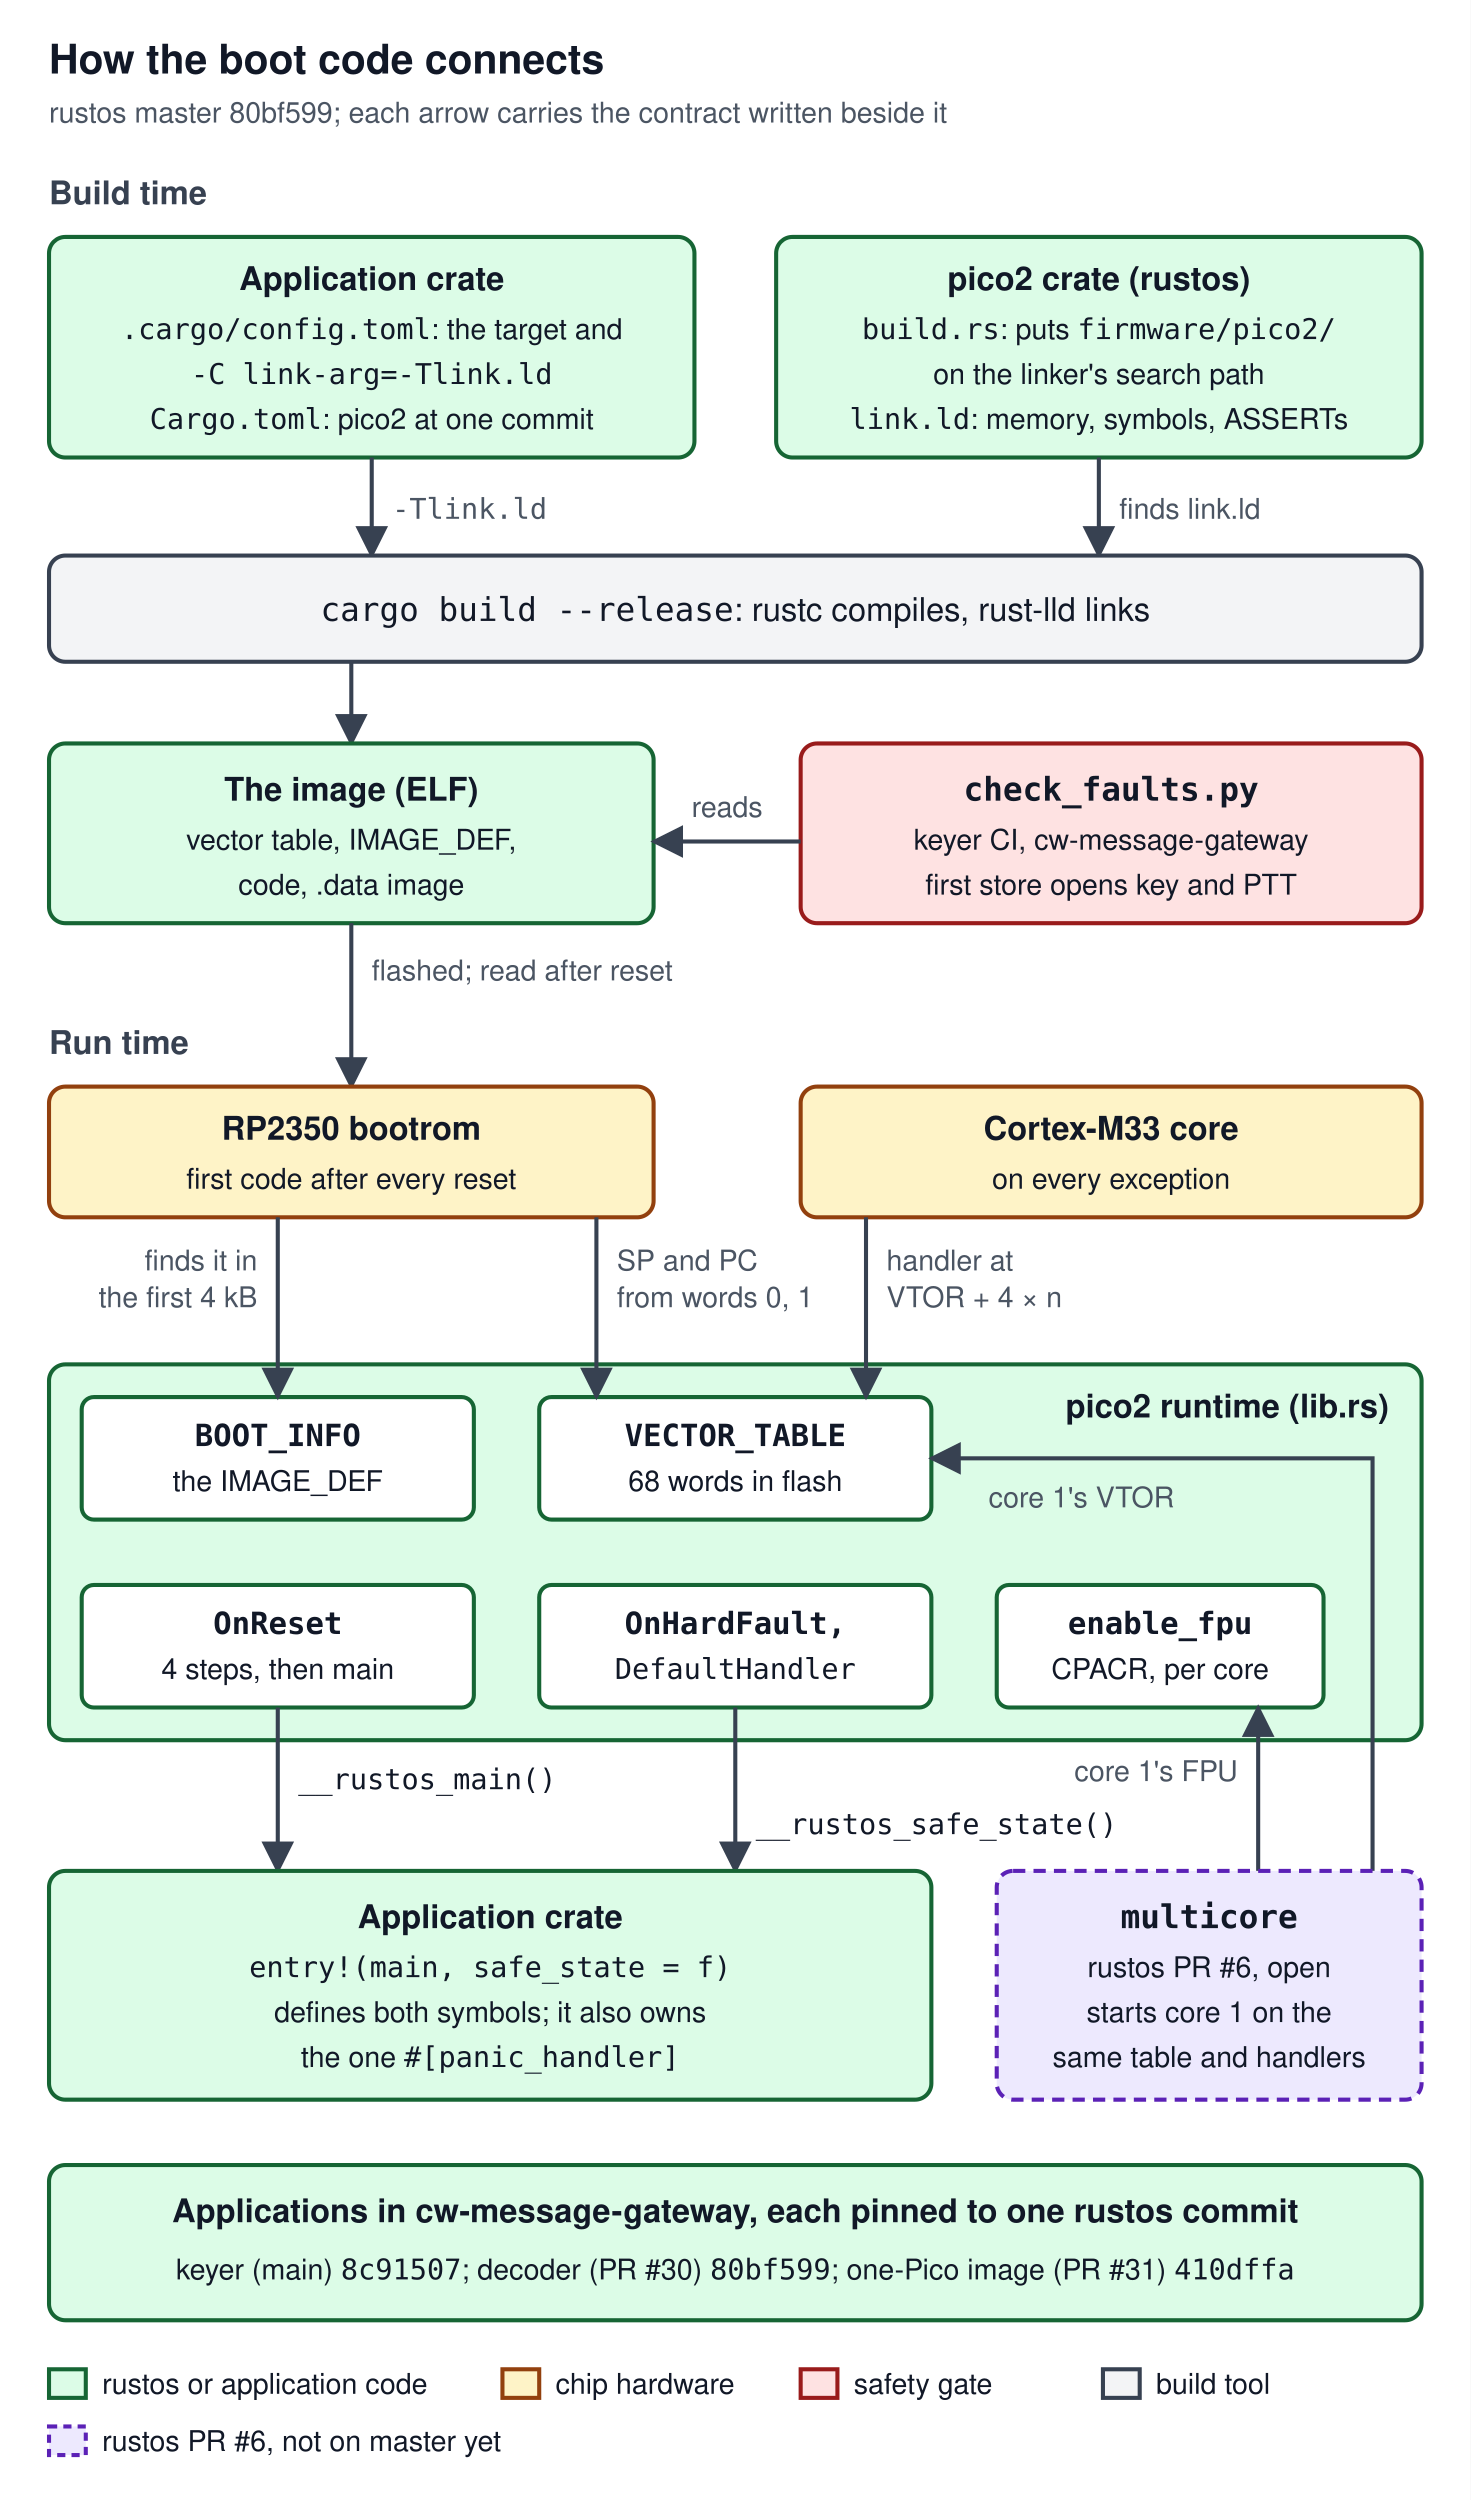
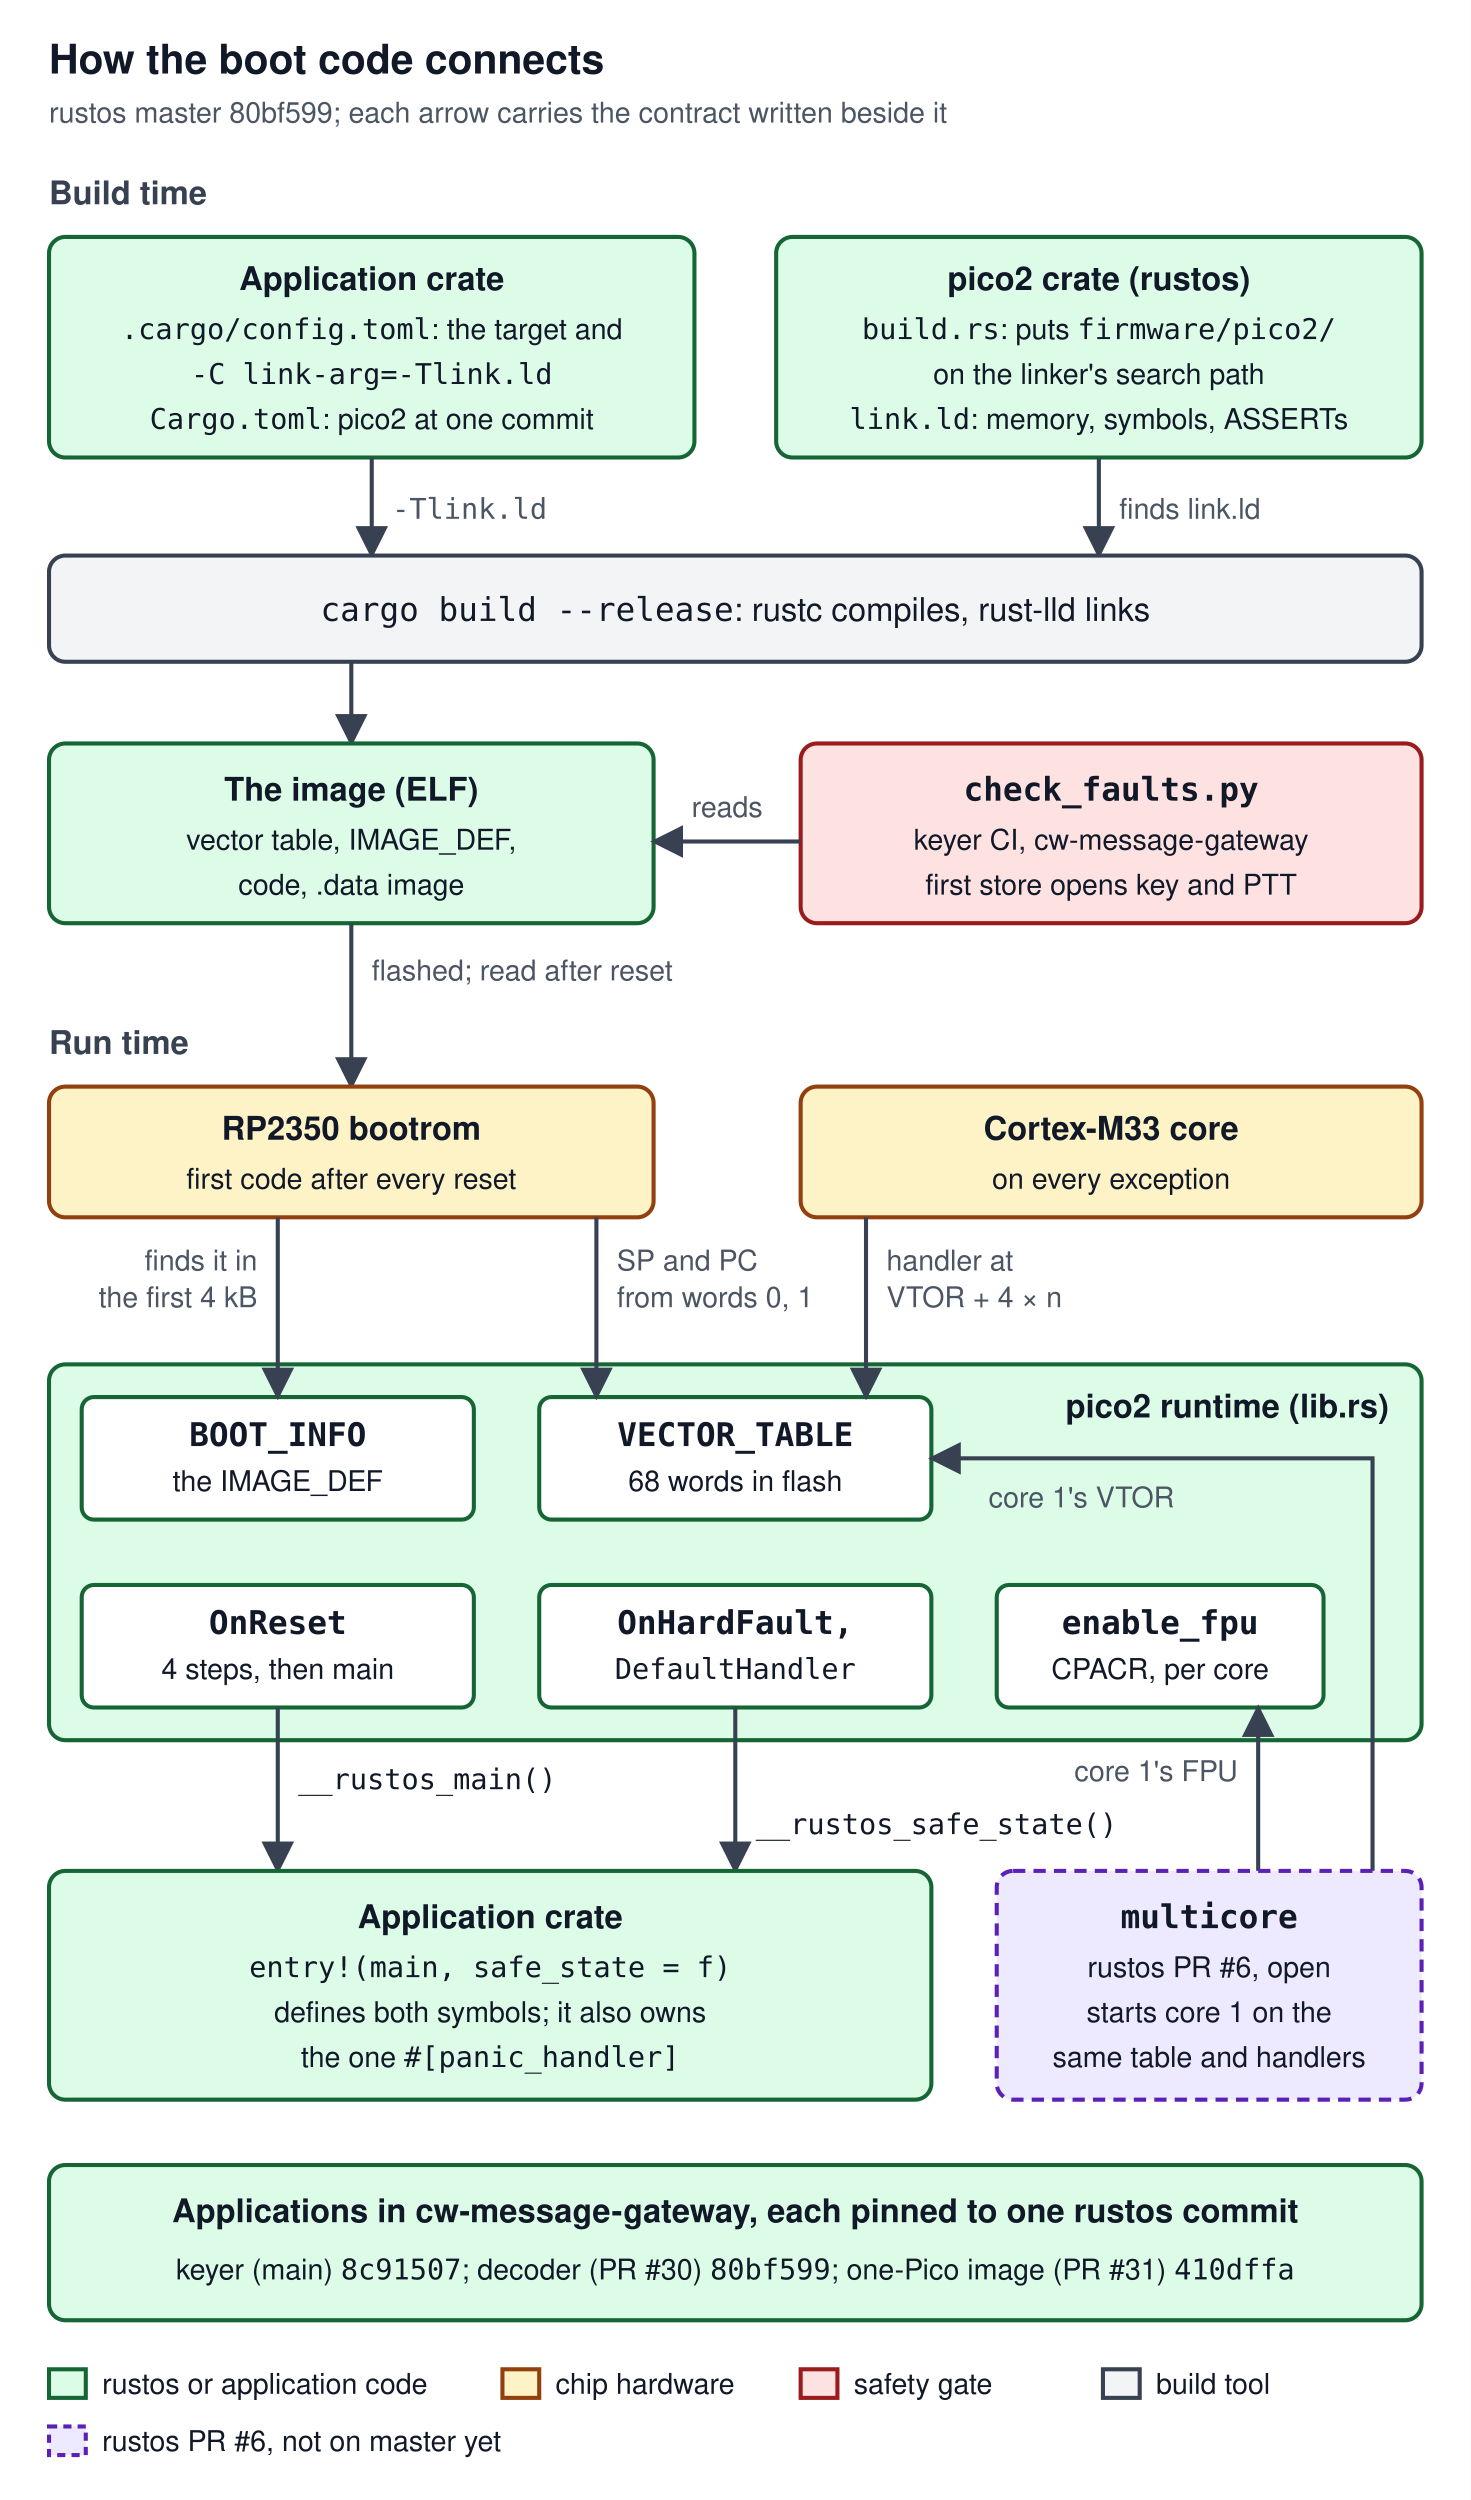
<svg xmlns="http://www.w3.org/2000/svg" viewBox="0 0 720 1224" width="720" height="1224" font-family="Helvetica, Arial, 'Liberation Sans', sans-serif" font-size="16" fill="#111827">
  <defs>
    <marker id="c02-arrow" viewBox="0 0 10 10" refX="9" refY="5" markerWidth="8" markerHeight="8" orient="auto-start-reverse">
      <path d="M0,0 L10,5 L0,10 z" fill="#374151" />
    </marker>
  </defs>
  <rect x="0" y="0" width="720" height="1224" fill="#ffffff" />
  <text x="24" y="36" font-size="20" font-weight="bold">How the boot code connects</text>
  <text x="24" y="60" font-size="14" fill="#4b5563">rustos master 80bf599; each arrow carries the contract written beside it</text>
  <text x="24" y="100" font-weight="bold" fill="#374151">Build time</text>
  <rect x="24" y="116" width="316" height="108" rx="8" fill="#dcfce7" stroke="#166534" stroke-width="2" />
  <text x="182" y="142" text-anchor="middle" font-weight="bold">Application crate</text>
  <text x="182" y="166" text-anchor="middle" font-size="14">
    <tspan font-family="Menlo, Consolas, 'DejaVu Sans Mono', monospace">.cargo/config.toml</tspan>: the target and</text>
  <text x="182" y="188" text-anchor="middle" font-size="14" font-family="Menlo, Consolas, 'DejaVu Sans Mono', monospace">-C link-arg=-Tlink.ld</text>
  <text x="182" y="210" text-anchor="middle" font-size="14">
    <tspan font-family="Menlo, Consolas, 'DejaVu Sans Mono', monospace">Cargo.toml</tspan>: pico2 at one commit</text>
  <rect x="380" y="116" width="316" height="108" rx="8" fill="#dcfce7" stroke="#166534" stroke-width="2" />
  <text x="538" y="142" text-anchor="middle" font-weight="bold">pico2 crate (rustos)</text>
  <text x="538" y="166" text-anchor="middle" font-size="14">
    <tspan font-family="Menlo, Consolas, 'DejaVu Sans Mono', monospace">build.rs</tspan>: puts <tspan font-family="Menlo, Consolas, 'DejaVu Sans Mono', monospace">firmware/pico2/</tspan>
  </text>
  <text x="538" y="188" text-anchor="middle" font-size="14">on the linker's search path</text>
  <text x="538" y="210" text-anchor="middle" font-size="14">
    <tspan font-family="Menlo, Consolas, 'DejaVu Sans Mono', monospace">link.ld</tspan>: memory, symbols, ASSERTs</text>
  <line x1="182" y1="224" x2="182" y2="272" stroke="#374151" stroke-width="2" marker-end="url(#c02-arrow)" />
  <text x="192" y="254" font-size="14" fill="#4b5563" font-family="Menlo, Consolas, 'DejaVu Sans Mono', monospace">-Tlink.ld</text>
  <line x1="538" y1="224" x2="538" y2="272" stroke="#374151" stroke-width="2" marker-end="url(#c02-arrow)" />
  <text x="548" y="254" font-size="14" fill="#4b5563">finds link.ld</text>
  <rect x="24" y="272" width="672" height="52" rx="8" fill="#f3f4f6" stroke="#374151" stroke-width="2" />
  <text x="360" y="304" text-anchor="middle">
    <tspan font-family="Menlo, Consolas, 'DejaVu Sans Mono', monospace">cargo build --release</tspan>: rustc compiles, rust-lld links</text>
  <line x1="172" y1="324" x2="172" y2="364" stroke="#374151" stroke-width="2" marker-end="url(#c02-arrow)" />
  <rect x="24" y="364" width="296" height="88" rx="8" fill="#dcfce7" stroke="#166534" stroke-width="2" />
  <text x="172" y="392" text-anchor="middle" font-weight="bold">The image (ELF)</text>
  <text x="172" y="416" text-anchor="middle" font-size="14">vector table, IMAGE_DEF,</text>
  <text x="172" y="438" text-anchor="middle" font-size="14">code, .data image</text>
  <rect x="392" y="364" width="304" height="88" rx="8" fill="#fee2e2" stroke="#991b1b" stroke-width="2" />
  <text x="544" y="392" text-anchor="middle" font-weight="bold" font-family="Menlo, Consolas, 'DejaVu Sans Mono', monospace">check_faults.py</text>
  <text x="544" y="416" text-anchor="middle" font-size="14">keyer CI, cw-message-gateway</text>
  <text x="544" y="438" text-anchor="middle" font-size="14">first store opens key and PTT</text>
  <line x1="392" y1="412" x2="320" y2="412" stroke="#374151" stroke-width="2" marker-end="url(#c02-arrow)" />
  <text x="356" y="400" text-anchor="middle" font-size="14" fill="#4b5563">reads</text>
  <line x1="172" y1="452" x2="172" y2="532" stroke="#374151" stroke-width="2" marker-end="url(#c02-arrow)" />
  <text x="182" y="480" font-size="14" fill="#4b5563">flashed; read after reset</text>
  <text x="24" y="516" font-weight="bold" fill="#374151">Run time</text>
  <rect x="24" y="532" width="296" height="64" rx="8" fill="#fef3c7" stroke="#92400e" stroke-width="2" />
  <text x="172" y="558" text-anchor="middle" font-weight="bold">RP2350 bootrom</text>
  <text x="172" y="582" text-anchor="middle" font-size="14">first code after every reset</text>
  <rect x="392" y="532" width="304" height="64" rx="8" fill="#fef3c7" stroke="#92400e" stroke-width="2" />
  <text x="544" y="558" text-anchor="middle" font-weight="bold">Cortex-M33 core</text>
  <text x="544" y="582" text-anchor="middle" font-size="14">on every exception</text>
  <rect x="24" y="668" width="672" height="184" rx="8" fill="#dcfce7" stroke="#166534" stroke-width="2" />
  <text x="680" y="694" text-anchor="end" font-weight="bold">pico2 runtime (lib.rs)</text>
  <rect x="40" y="684" width="192" height="60" rx="6" fill="#ffffff" stroke="#166534" stroke-width="2" />
-   <text x="136" y="708" text-anchor="middle" font-size="15" font-weight="bold" font-family="Menlo, Consolas, 'DejaVu Sans Mono', monospace">BOOT_INFO</text>
+   <text x="136" y="708" text-anchor="middle" font-size="16" font-weight="bold" font-family="Menlo, Consolas, 'DejaVu Sans Mono', monospace">BOOT_INFO</text>
  <text x="136" y="730" text-anchor="middle" font-size="14">the IMAGE_DEF</text>
  <rect x="264" y="684" width="192" height="60" rx="6" fill="#ffffff" stroke="#166534" stroke-width="2" />
-   <text x="360" y="708" text-anchor="middle" font-size="15" font-weight="bold" font-family="Menlo, Consolas, 'DejaVu Sans Mono', monospace">VECTOR_TABLE</text>
+   <text x="360" y="708" text-anchor="middle" font-size="16" font-weight="bold" font-family="Menlo, Consolas, 'DejaVu Sans Mono', monospace">VECTOR_TABLE</text>
  <text x="360" y="730" text-anchor="middle" font-size="14">68 words in flash</text>
  <rect x="40" y="776" width="192" height="60" rx="6" fill="#ffffff" stroke="#166534" stroke-width="2" />
-   <text x="136" y="800" text-anchor="middle" font-size="15" font-weight="bold" font-family="Menlo, Consolas, 'DejaVu Sans Mono', monospace">OnReset</text>
+   <text x="136" y="800" text-anchor="middle" font-size="16" font-weight="bold" font-family="Menlo, Consolas, 'DejaVu Sans Mono', monospace">OnReset</text>
  <text x="136" y="822" text-anchor="middle" font-size="14">4 steps, then main</text>
  <rect x="264" y="776" width="192" height="60" rx="6" fill="#ffffff" stroke="#166534" stroke-width="2" />
-   <text x="360" y="800" text-anchor="middle" font-size="15" font-weight="bold" font-family="Menlo, Consolas, 'DejaVu Sans Mono', monospace">OnHardFault,</text>
+   <text x="360" y="800" text-anchor="middle" font-size="16" font-weight="bold" font-family="Menlo, Consolas, 'DejaVu Sans Mono', monospace">OnHardFault,</text>
  <text x="360" y="822" text-anchor="middle" font-size="14" font-family="Menlo, Consolas, 'DejaVu Sans Mono', monospace">DefaultHandler</text>
  <rect x="488" y="776" width="160" height="60" rx="6" fill="#ffffff" stroke="#166534" stroke-width="2" />
-   <text x="568" y="800" text-anchor="middle" font-size="15" font-weight="bold" font-family="Menlo, Consolas, 'DejaVu Sans Mono', monospace">enable_fpu</text>
+   <text x="568" y="800" text-anchor="middle" font-size="16" font-weight="bold" font-family="Menlo, Consolas, 'DejaVu Sans Mono', monospace">enable_fpu</text>
  <text x="568" y="822" text-anchor="middle" font-size="14">CPACR, per core</text>
  <line x1="136" y1="596" x2="136" y2="684" stroke="#374151" stroke-width="2" marker-end="url(#c02-arrow)" />
  <text x="126" y="622" text-anchor="end" font-size="14" fill="#4b5563">finds it in</text>
  <text x="126" y="640" text-anchor="end" font-size="14" fill="#4b5563">the first 4 kB</text>
  <line x1="292" y1="596" x2="292" y2="684" stroke="#374151" stroke-width="2" marker-end="url(#c02-arrow)" />
  <text x="302" y="622" font-size="14" fill="#4b5563">SP and PC</text>
  <text x="302" y="640" font-size="14" fill="#4b5563">from words 0, 1</text>
  <line x1="424" y1="596" x2="424" y2="684" stroke="#374151" stroke-width="2" marker-end="url(#c02-arrow)" />
  <text x="434" y="622" font-size="14" fill="#4b5563">handler at</text>
  <text x="434" y="640" font-size="14" fill="#4b5563">VTOR + 4 × n</text>
  <line x1="136" y1="836" x2="136" y2="916" stroke="#374151" stroke-width="2" marker-end="url(#c02-arrow)" />
  <text x="146" y="876" font-size="14" font-family="Menlo, Consolas, 'DejaVu Sans Mono', monospace">__rustos_main()</text>
  <line x1="360" y1="836" x2="360" y2="916" stroke="#374151" stroke-width="2" marker-end="url(#c02-arrow)" />
  <text x="370" y="898" font-size="14" font-family="Menlo, Consolas, 'DejaVu Sans Mono', monospace">__rustos_safe_state()</text>
  <line x1="616" y1="916" x2="616" y2="836" stroke="#374151" stroke-width="2" marker-end="url(#c02-arrow)" />
  <text x="606" y="872" text-anchor="end" font-size="14" fill="#4b5563">core 1's FPU</text>
  <path d="M672,916 L672,714 L456,714" fill="none" stroke="#374151" stroke-width="2" marker-end="url(#c02-arrow)" />
  <text x="484" y="738" font-size="14" fill="#4b5563">core 1's VTOR</text>
  <rect x="24" y="916" width="432" height="112" rx="8" fill="#dcfce7" stroke="#166534" stroke-width="2" />
  <text x="240" y="944" text-anchor="middle" font-weight="bold">Application crate</text>
  <text x="240" y="968" text-anchor="middle" font-size="14" font-family="Menlo, Consolas, 'DejaVu Sans Mono', monospace">entry!(main, safe_state = f)</text>
  <text x="240" y="990" text-anchor="middle" font-size="14">defines both symbols; it also owns</text>
  <text x="240" y="1012" text-anchor="middle" font-size="14">the one <tspan font-family="Menlo, Consolas, 'DejaVu Sans Mono', monospace">#[panic_handler]</tspan>
  </text>
  <rect x="488" y="916" width="208" height="112" rx="8" fill="#ede9fe" stroke="#5b21b6" stroke-width="2" stroke-dasharray="6 4" />
  <text x="592" y="944" text-anchor="middle" font-weight="bold" font-family="Menlo, Consolas, 'DejaVu Sans Mono', monospace">multicore</text>
  <text x="592" y="968" text-anchor="middle" font-size="14">rustos PR #6, open</text>
  <text x="592" y="990" text-anchor="middle" font-size="14">starts core 1 on the</text>
  <text x="592" y="1012" text-anchor="middle" font-size="14">same table and handlers</text>
  <rect x="24" y="1060" width="672" height="76" rx="8" fill="#dcfce7" stroke="#166534" stroke-width="2" />
  <text x="360" y="1088" text-anchor="middle" font-weight="bold">Applications in cw-message-gateway, each pinned to one rustos commit</text>
  <text x="360" y="1116" text-anchor="middle" font-size="14">keyer (main) <tspan font-family="Menlo, Consolas, 'DejaVu Sans Mono', monospace">8c91507</tspan>; decoder (PR #30) <tspan font-family="Menlo, Consolas, 'DejaVu Sans Mono', monospace">80bf599</tspan>; one-Pico image (PR #31) <tspan font-family="Menlo, Consolas, 'DejaVu Sans Mono', monospace">410dffa</tspan>
  </text>
  <rect x="24" y="1160" width="18" height="14" fill="#dcfce7" stroke="#166534" stroke-width="2" />
  <text x="50" y="1172" font-size="14">rustos or application code</text>
  <rect x="246" y="1160" width="18" height="14" fill="#fef3c7" stroke="#92400e" stroke-width="2" />
  <text x="272" y="1172" font-size="14">chip hardware</text>
  <rect x="392" y="1160" width="18" height="14" fill="#fee2e2" stroke="#991b1b" stroke-width="2" />
  <text x="418" y="1172" font-size="14">safety gate</text>
  <rect x="540" y="1160" width="18" height="14" fill="#f3f4f6" stroke="#374151" stroke-width="2" />
  <text x="566" y="1172" font-size="14">build tool</text>
  <rect x="24" y="1188" width="18" height="14" fill="#ede9fe" stroke="#5b21b6" stroke-width="2" stroke-dasharray="4 3" />
  <text x="50" y="1200" font-size="14">rustos PR #6, not on master yet</text>
</svg>
